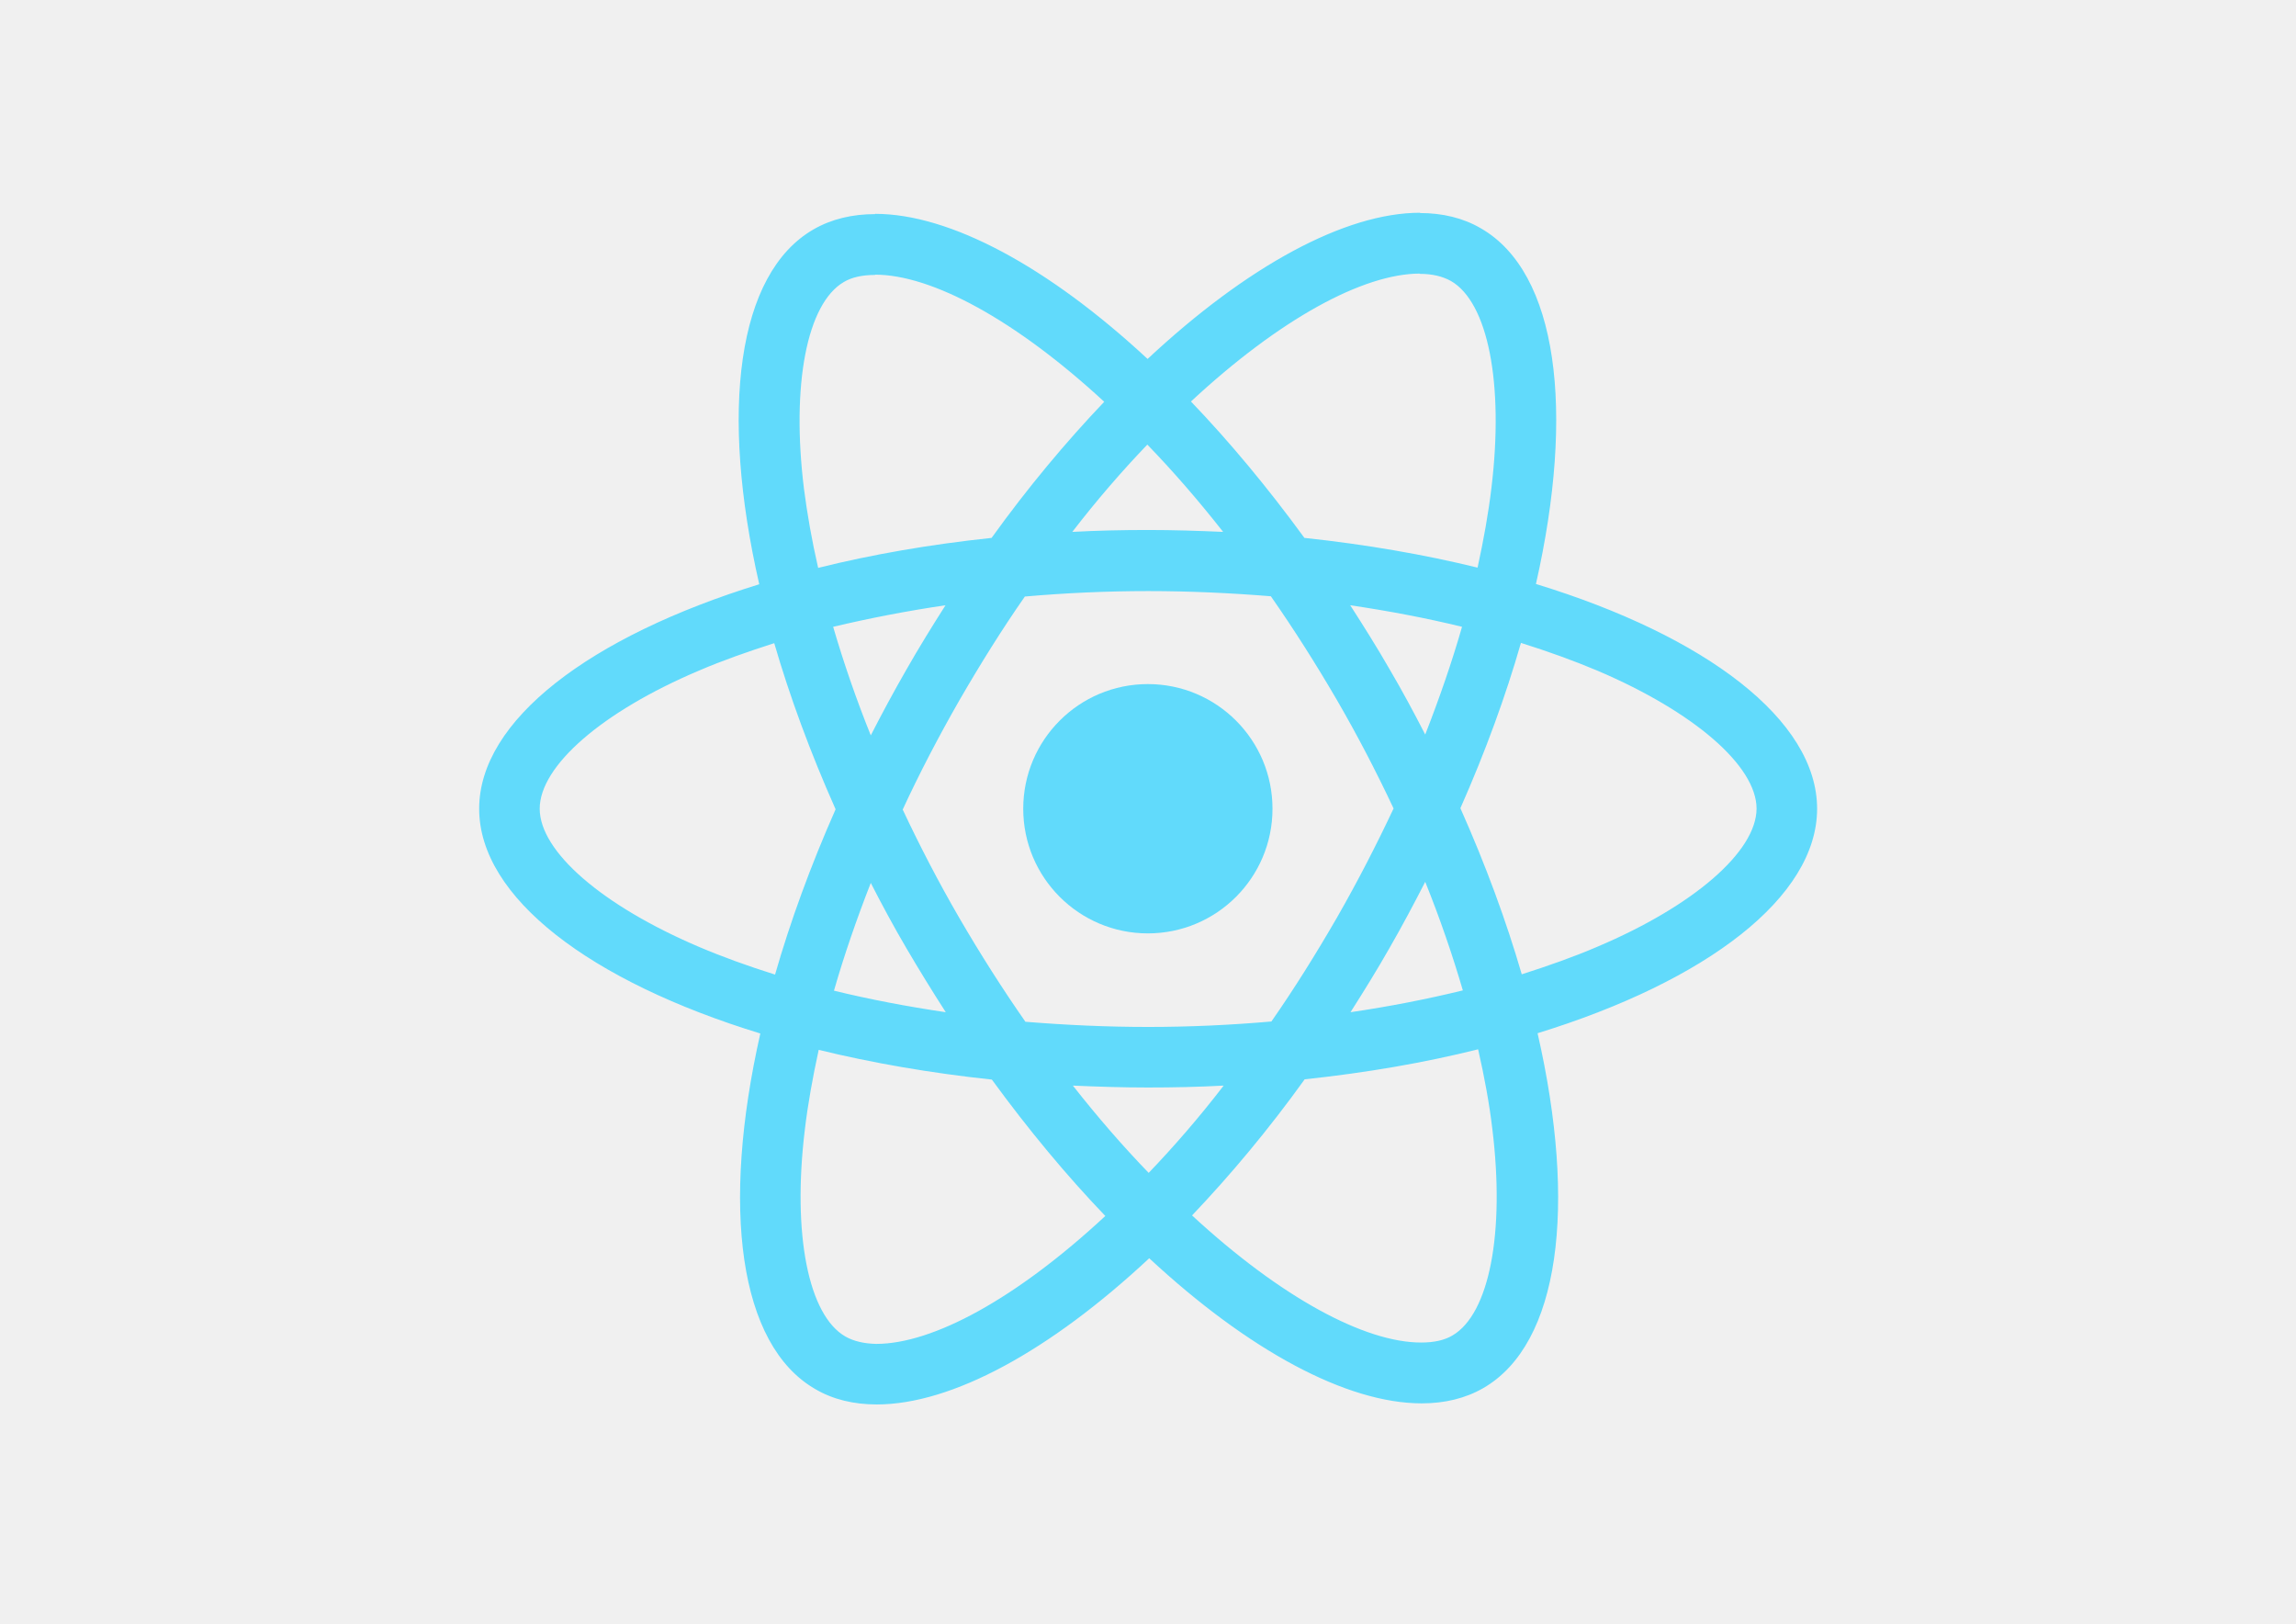
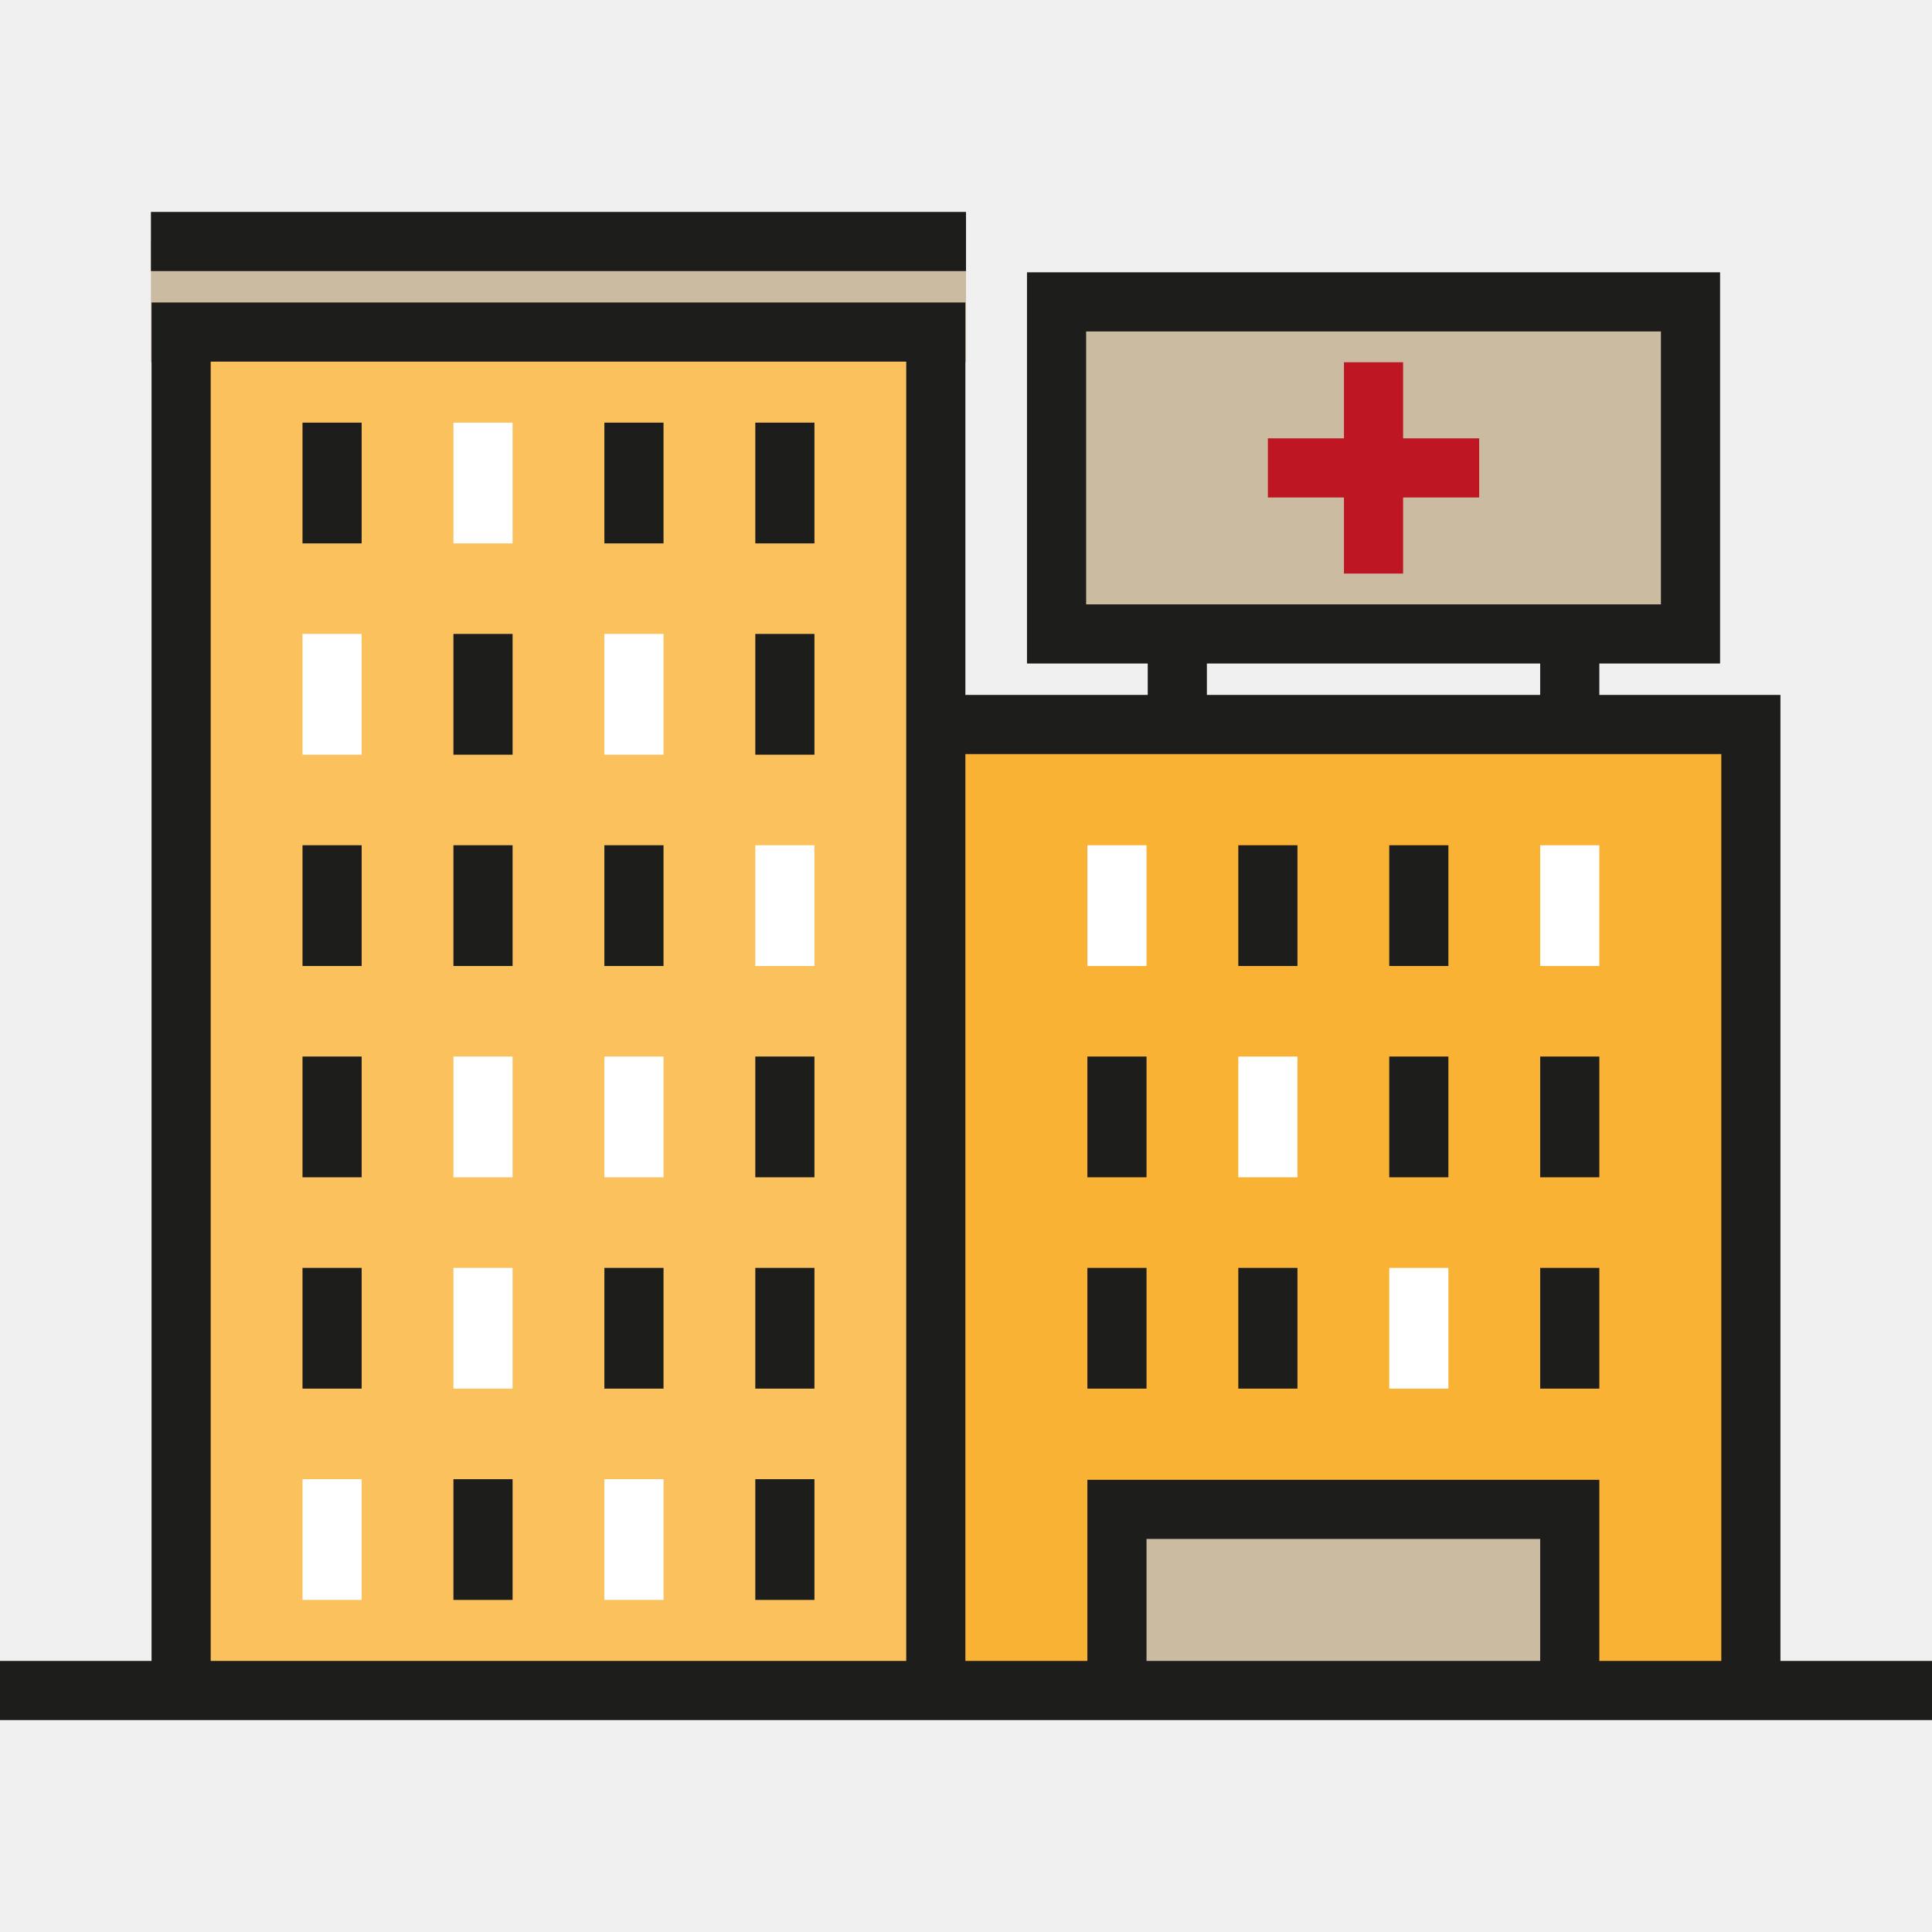
- <svg xmlns="http://www.w3.org/2000/svg" viewBox="0 0 841.9 595.3">
-   <g fill="#61DAFB">
-     <path d="M666.3 296.5c0-32.5-40.7-63.3-103.1-82.4 14.4-63.6 8-114.2-20.2-130.4-6.5-3.8-14.1-5.6-22.4-5.6v22.3c4.6 0 8.3.9 11.4 2.6 13.6 7.8 19.5 37.5 14.9 75.7-1.1 9.4-2.9 19.3-5.1 29.4-19.6-4.8-41-8.5-63.5-10.9-13.5-18.5-27.5-35.3-41.6-50 32.6-30.3 63.2-46.9 84-46.9V78c-27.5 0-63.5 19.6-99.9 53.6-36.4-33.8-72.4-53.2-99.9-53.2v22.3c20.7 0 51.4 16.5 84 46.6-14 14.7-28 31.4-41.3 49.9-22.6 2.4-44 6.1-63.6 11-2.3-10-4-19.7-5.2-29-4.7-38.2 1.1-67.9 14.6-75.8 3-1.8 6.9-2.6 11.5-2.6V78.5c-8.4 0-16 1.8-22.6 5.6-28.1 16.2-34.4 66.7-19.9 130.1-62.2 19.2-102.7 49.9-102.7 82.3 0 32.5 40.7 63.3 103.1 82.4-14.4 63.6-8 114.2 20.2 130.4 6.5 3.8 14.1 5.6 22.5 5.6 27.5 0 63.5-19.6 99.9-53.6 36.4 33.8 72.4 53.2 99.9 53.2 8.4 0 16-1.8 22.6-5.6 28.1-16.2 34.4-66.7 19.9-130.1 62-19.1 102.5-49.9 102.5-82.3zm-130.2-66.7c-3.7 12.9-8.3 26.2-13.5 39.5-4.1-8-8.4-16-13.1-24-4.6-8-9.5-15.8-14.4-23.4 14.2 2.1 27.9 4.7 41 7.9zm-45.8 106.5c-7.8 13.5-15.8 26.3-24.1 38.2-14.9 1.3-30 2-45.2 2-15.1 0-30.2-.7-45-1.9-8.3-11.9-16.4-24.6-24.2-38-7.6-13.1-14.5-26.4-20.8-39.8 6.2-13.4 13.2-26.8 20.7-39.9 7.8-13.5 15.8-26.3 24.1-38.2 14.9-1.3 30-2 45.2-2 15.1 0 30.2.7 45 1.9 8.3 11.9 16.4 24.6 24.2 38 7.6 13.1 14.5 26.4 20.8 39.8-6.3 13.4-13.2 26.8-20.7 39.9zm32.3-13c5.4 13.4 10 26.8 13.8 39.8-13.1 3.2-26.9 5.9-41.2 8 4.9-7.7 9.8-15.6 14.4-23.7 4.6-8 8.9-16.1 13-24.1zM421.2 430c-9.3-9.6-18.6-20.3-27.8-32 9 .4 18.2.7 27.5.7 9.4 0 18.7-.2 27.8-.7-9 11.7-18.3 22.4-27.5 32zm-74.4-58.9c-14.2-2.1-27.9-4.7-41-7.9 3.7-12.9 8.3-26.2 13.5-39.5 4.1 8 8.4 16 13.1 24 4.7 8 9.5 15.8 14.4 23.4zM420.7 163c9.3 9.6 18.6 20.3 27.8 32-9-.4-18.2-.7-27.5-.7-9.4 0-18.7.2-27.8.7 9-11.7 18.3-22.4 27.5-32zm-74 58.9c-4.9 7.7-9.8 15.6-14.4 23.7-4.6 8-8.9 16-13 24-5.4-13.4-10-26.8-13.8-39.8 13.1-3.1 26.9-5.8 41.2-7.9zm-90.5 125.2c-35.4-15.1-58.3-34.9-58.3-50.6 0-15.7 22.9-35.6 58.3-50.6 8.6-3.7 18-7 27.7-10.1 5.7 19.6 13.2 40 22.5 60.9-9.2 20.8-16.6 41.1-22.2 60.6-9.9-3.1-19.3-6.5-28-10.2zM310 490c-13.6-7.8-19.5-37.5-14.9-75.7 1.1-9.4 2.9-19.3 5.1-29.4 19.6 4.8 41 8.5 63.5 10.9 13.5 18.5 27.5 35.3 41.6 50-32.6 30.3-63.2 46.9-84 46.9-4.5-.1-8.3-1-11.3-2.7zm237.2-76.2c4.7 38.2-1.1 67.9-14.6 75.8-3 1.8-6.9 2.6-11.5 2.6-20.7 0-51.4-16.5-84-46.6 14-14.7 28-31.4 41.3-49.9 22.6-2.4 44-6.1 63.6-11 2.3 10.1 4.1 19.8 5.2 29.1zm38.5-66.7c-8.6 3.7-18 7-27.7 10.1-5.7-19.6-13.2-40-22.5-60.9 9.2-20.8 16.6-41.1 22.2-60.6 9.9 3.1 19.3 6.5 28.1 10.2 35.4 15.1 58.3 34.9 58.3 50.6-.1 15.7-23 35.6-58.4 50.6zM320.8 78.4z" />
-     <circle cx="420.9" cy="296.5" r="45.7" />
-     <path d="M520.5 78.1z" />
+ <svg xmlns="http://www.w3.org/2000/svg" version="1.1" id="Layer_1" x="0px" y="0px" viewBox="0 0 512 512" style="enable-background:new 0 0 512 512;" xml:space="preserve">
+   <g>
+     <rect x="39.999" y="64" style="fill:#CBBBA0;" width="216.004" height="32" />
+     <rect x="279.995" y="79.998" style="fill:#CBBBA0;" width="168.001" height="88.003" />
  </g>
+   <rect x="248" y="192.002" style="fill:#F9B233;" width="216.004" height="256.004" />
+   <rect x="296.003" y="400.003" style="fill:#CBBBA0;" width="119.998" height="48" />
+   <rect x="48" y="88.002" style="fill:#FAC15C;" width="199.996" height="360.004" />
+   <polygon style="fill:#BE1622;" points="392,116.162 371.836,116.162 371.836,96 356.163,96 356.163,116.162 336,116.162   336,131.836 356.163,131.836 356.163,152 371.836,152 371.836,131.836 392,131.836 " />
+   <path style="fill:#1D1D1B;" d="M471.838,440.163V184.163h-48v-8.327h32V72.163H272.163v103.673h31.999v8.327h-48.326v-104H40.163  v360.001H0v15.674h512v-15.674h-40.162V440.163z M287.837,87.837h152.326v72.326H287.837V87.837z M319.836,175.836h88.326v8.327  h-88.326V175.836z M456.164,199.837v240.327h-32.326v-48H288.163v48h-32.326V199.837H456.164z M408.164,440.163H303.838v-32.326  h104.326V440.163z M55.837,95.836h184.326v344.327H55.837V95.836z" />
+   <rect x="288.166" y="223.997" style="fill:#FFFFFF;" width="15.674" height="31.999" />
+   <g>
+     <rect x="328.165" y="223.997" style="fill:#1D1D1B;" width="15.674" height="31.999" />
+     <rect x="368.165" y="223.997" style="fill:#1D1D1B;" width="15.674" height="31.999" />
+   </g>
+   <rect x="408.164" y="223.997" style="fill:#FFFFFF;" width="15.674" height="31.999" />
+   <rect x="288.166" y="279.994" style="fill:#1D1D1B;" width="15.674" height="31.999" />
+   <rect x="328.165" y="279.994" style="fill:#FFFFFF;" width="15.674" height="31.999" />
+   <g>
+     <rect x="368.165" y="279.994" style="fill:#1D1D1B;" width="15.674" height="31.999" />
+     <rect x="408.164" y="279.994" style="fill:#1D1D1B;" width="15.674" height="31.999" />
+     <rect x="288.166" y="336.002" style="fill:#1D1D1B;" width="15.674" height="31.999" />
+     <rect x="328.165" y="336.002" style="fill:#1D1D1B;" width="15.674" height="31.999" />
+   </g>
+   <rect x="368.165" y="336.002" style="fill:#FFFFFF;" width="15.674" height="31.999" />
+   <g>
+     <rect x="408.164" y="336.002" style="fill:#1D1D1B;" width="15.674" height="31.999" />
+     <rect x="80.166" y="112.004" style="fill:#1D1D1B;" width="15.674" height="31.999" />
+   </g>
+   <rect x="120.165" y="112.004" style="fill:#FFFFFF;" width="15.674" height="31.999" />
+   <g>
+     <rect x="160.164" y="112.004" style="fill:#1D1D1B;" width="15.674" height="31.999" />
+     <rect x="200.163" y="112.004" style="fill:#1D1D1B;" width="15.674" height="31.999" />
+   </g>
+   <rect x="80.166" y="168.001" style="fill:#FFFFFF;" width="15.674" height="32" />
+   <rect x="120.165" y="168.001" style="fill:#1D1D1B;" width="15.674" height="32" />
+   <rect x="160.164" y="168.001" style="fill:#FFFFFF;" width="15.674" height="32" />
+   <g>
+     <rect x="200.163" y="168.001" style="fill:#1D1D1B;" width="15.674" height="32" />
+     <rect x="80.166" y="223.997" style="fill:#1D1D1B;" width="15.674" height="31.999" />
+     <rect x="120.165" y="223.997" style="fill:#1D1D1B;" width="15.674" height="31.999" />
+     <rect x="160.164" y="223.997" style="fill:#1D1D1B;" width="15.674" height="31.999" />
+   </g>
+   <rect x="200.163" y="223.997" style="fill:#FFFFFF;" width="15.674" height="31.999" />
+   <rect x="80.166" y="279.994" style="fill:#1D1D1B;" width="15.674" height="31.999" />
+   <g>
+     <rect x="120.165" y="279.994" style="fill:#FFFFFF;" width="15.674" height="31.999" />
+     <rect x="160.164" y="279.994" style="fill:#FFFFFF;" width="15.674" height="31.999" />
+   </g>
+   <g>
+     <rect x="200.163" y="279.994" style="fill:#1D1D1B;" width="15.674" height="31.999" />
+     <rect x="80.166" y="336.002" style="fill:#1D1D1B;" width="15.674" height="31.999" />
+   </g>
+   <rect x="120.165" y="336.002" style="fill:#FFFFFF;" width="15.674" height="31.999" />
+   <g>
+     <rect x="160.164" y="336.002" style="fill:#1D1D1B;" width="15.674" height="31.999" />
+     <rect x="200.163" y="336.002" style="fill:#1D1D1B;" width="15.674" height="31.999" />
+   </g>
+   <rect x="80.166" y="391.999" style="fill:#FFFFFF;" width="15.674" height="32" />
+   <rect x="120.165" y="391.999" style="fill:#1D1D1B;" width="15.674" height="32" />
+   <rect x="160.164" y="391.999" style="fill:#FFFFFF;" width="15.674" height="32" />
+   <g>
+     <rect x="200.163" y="391.999" style="fill:#1D1D1B;" width="15.674" height="32" />
+     <rect x="39.999" y="56.163" style="fill:#1D1D1B;" width="216.004" height="15.674" />
+   </g>
+   <g>
+ </g>
+   <g>
+ </g>
+   <g>
+ </g>
+   <g>
+ </g>
+   <g>
+ </g>
+   <g>
+ </g>
+   <g>
+ </g>
+   <g>
+ </g>
+   <g>
+ </g>
+   <g>
+ </g>
+   <g>
+ </g>
+   <g>
+ </g>
+   <g>
+ </g>
+   <g>
+ </g>
+   <g>
+ </g>
</svg>
